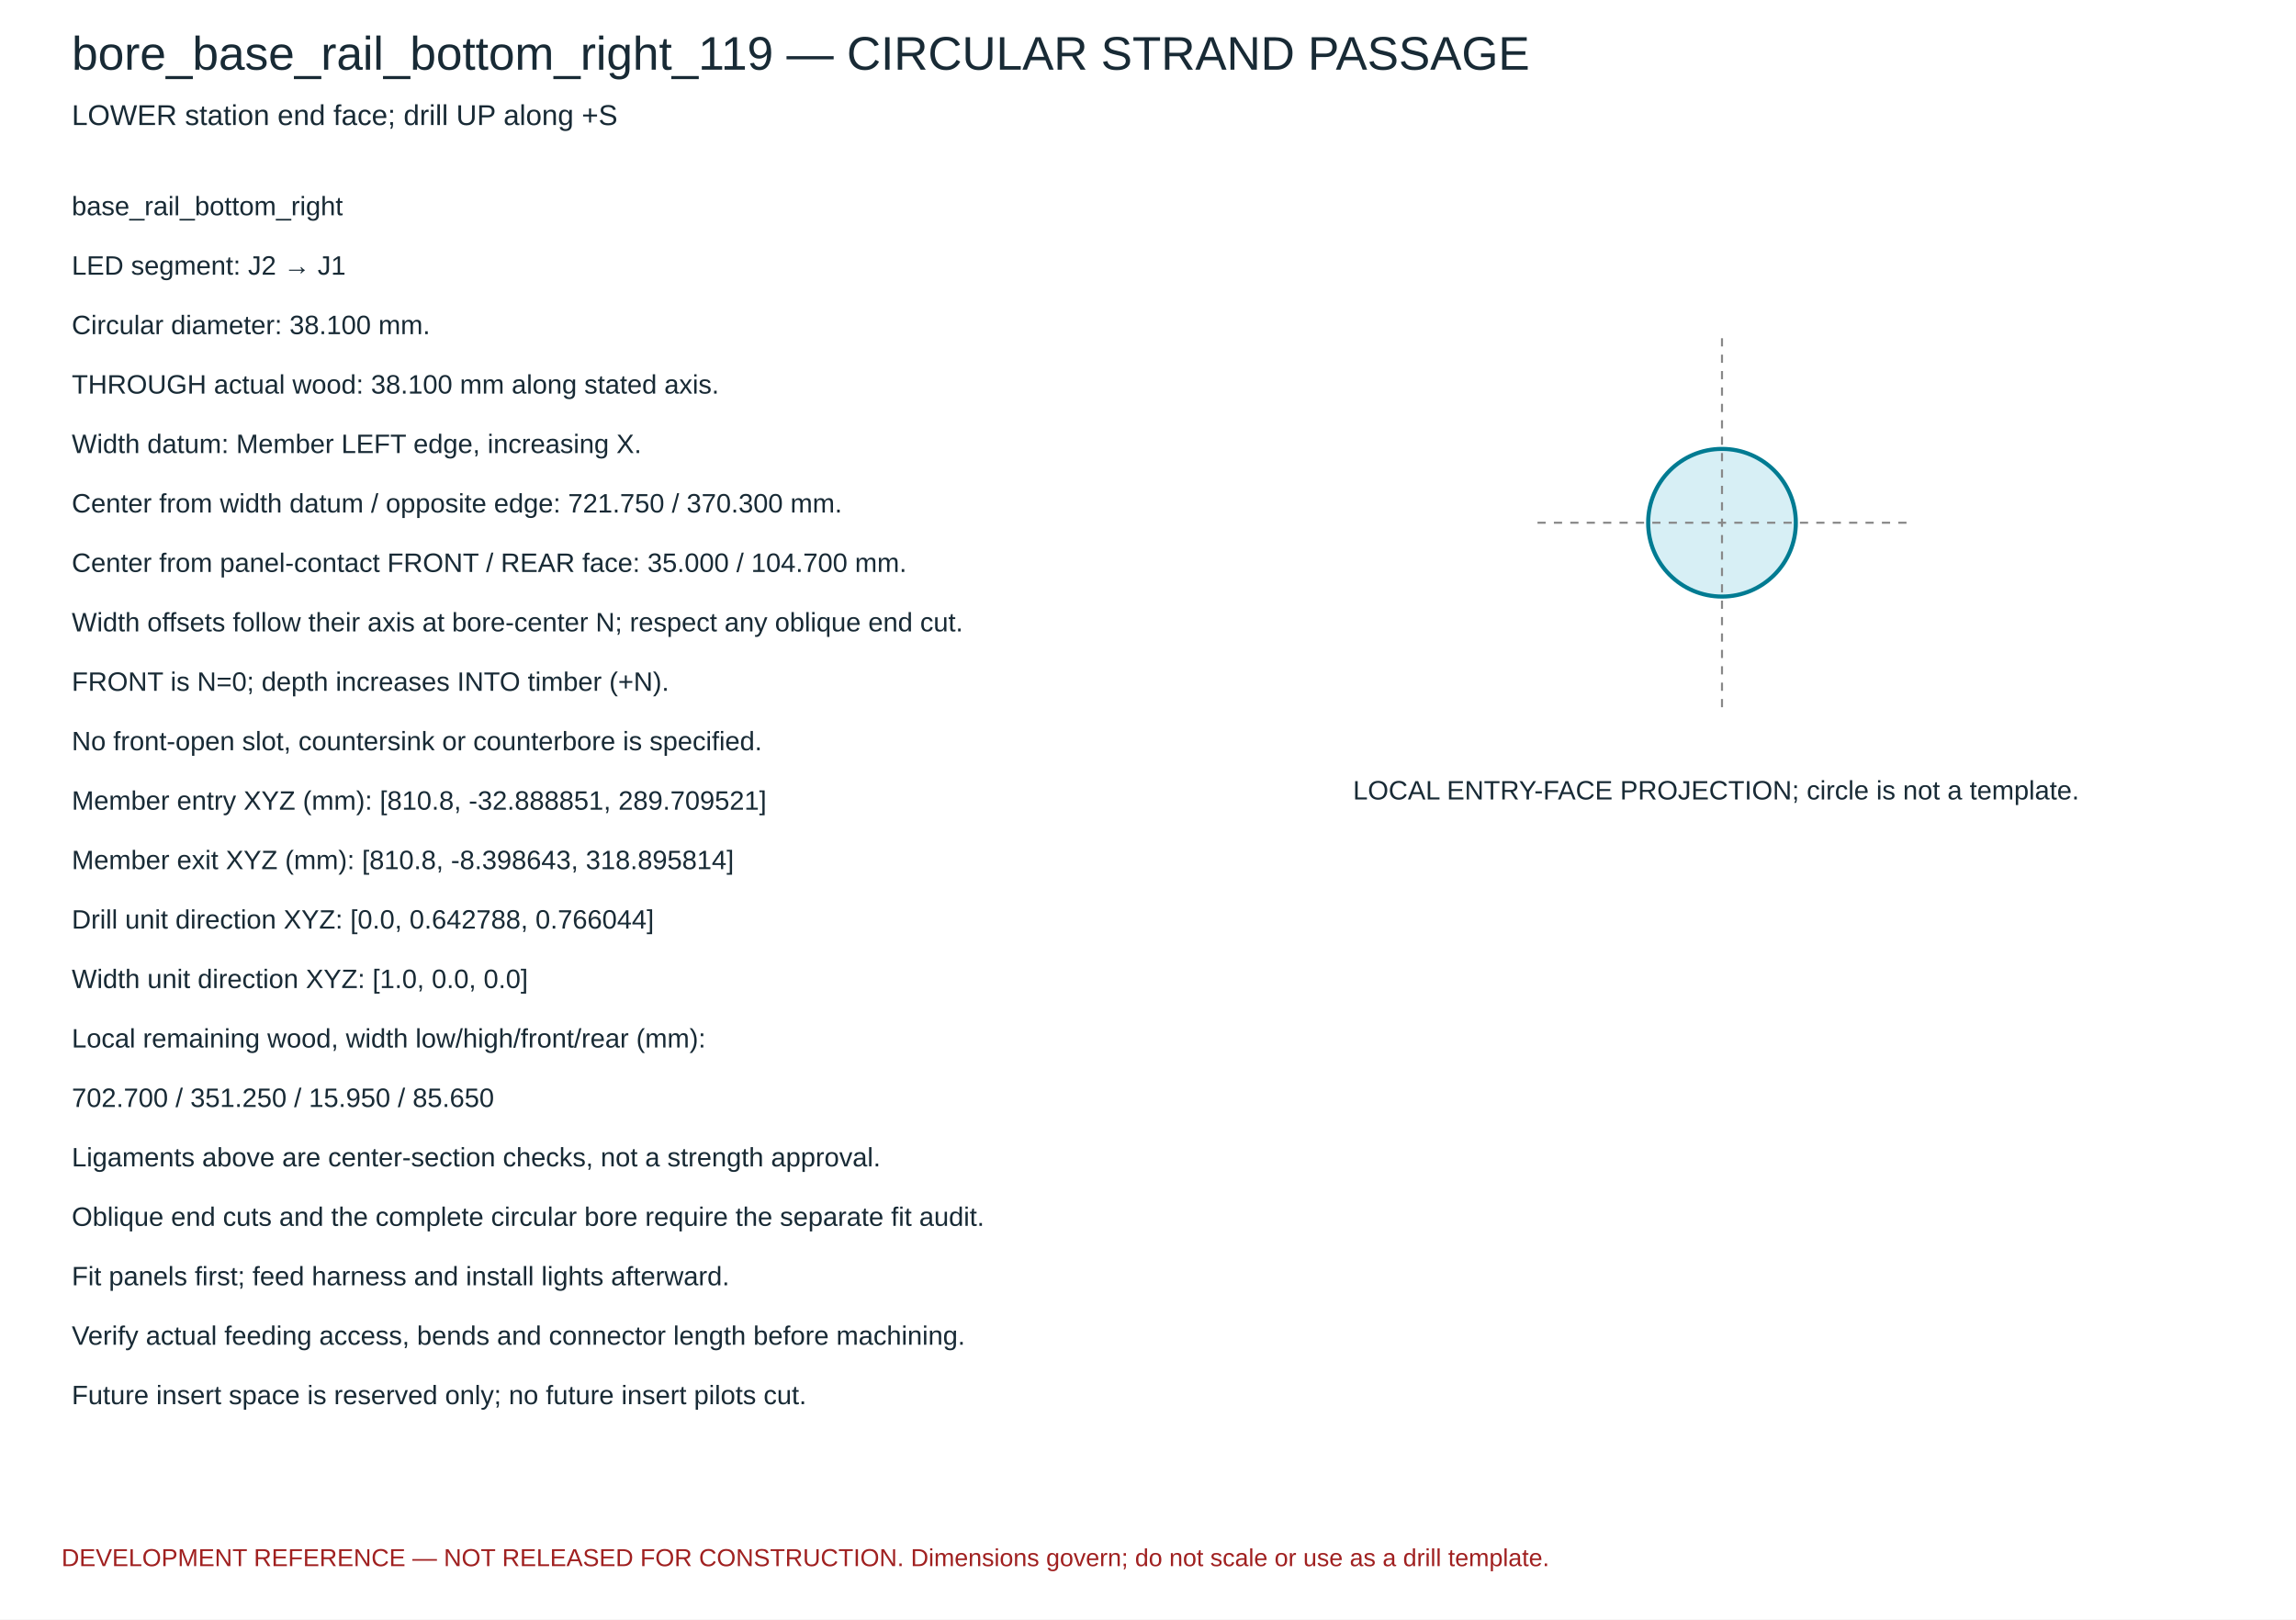
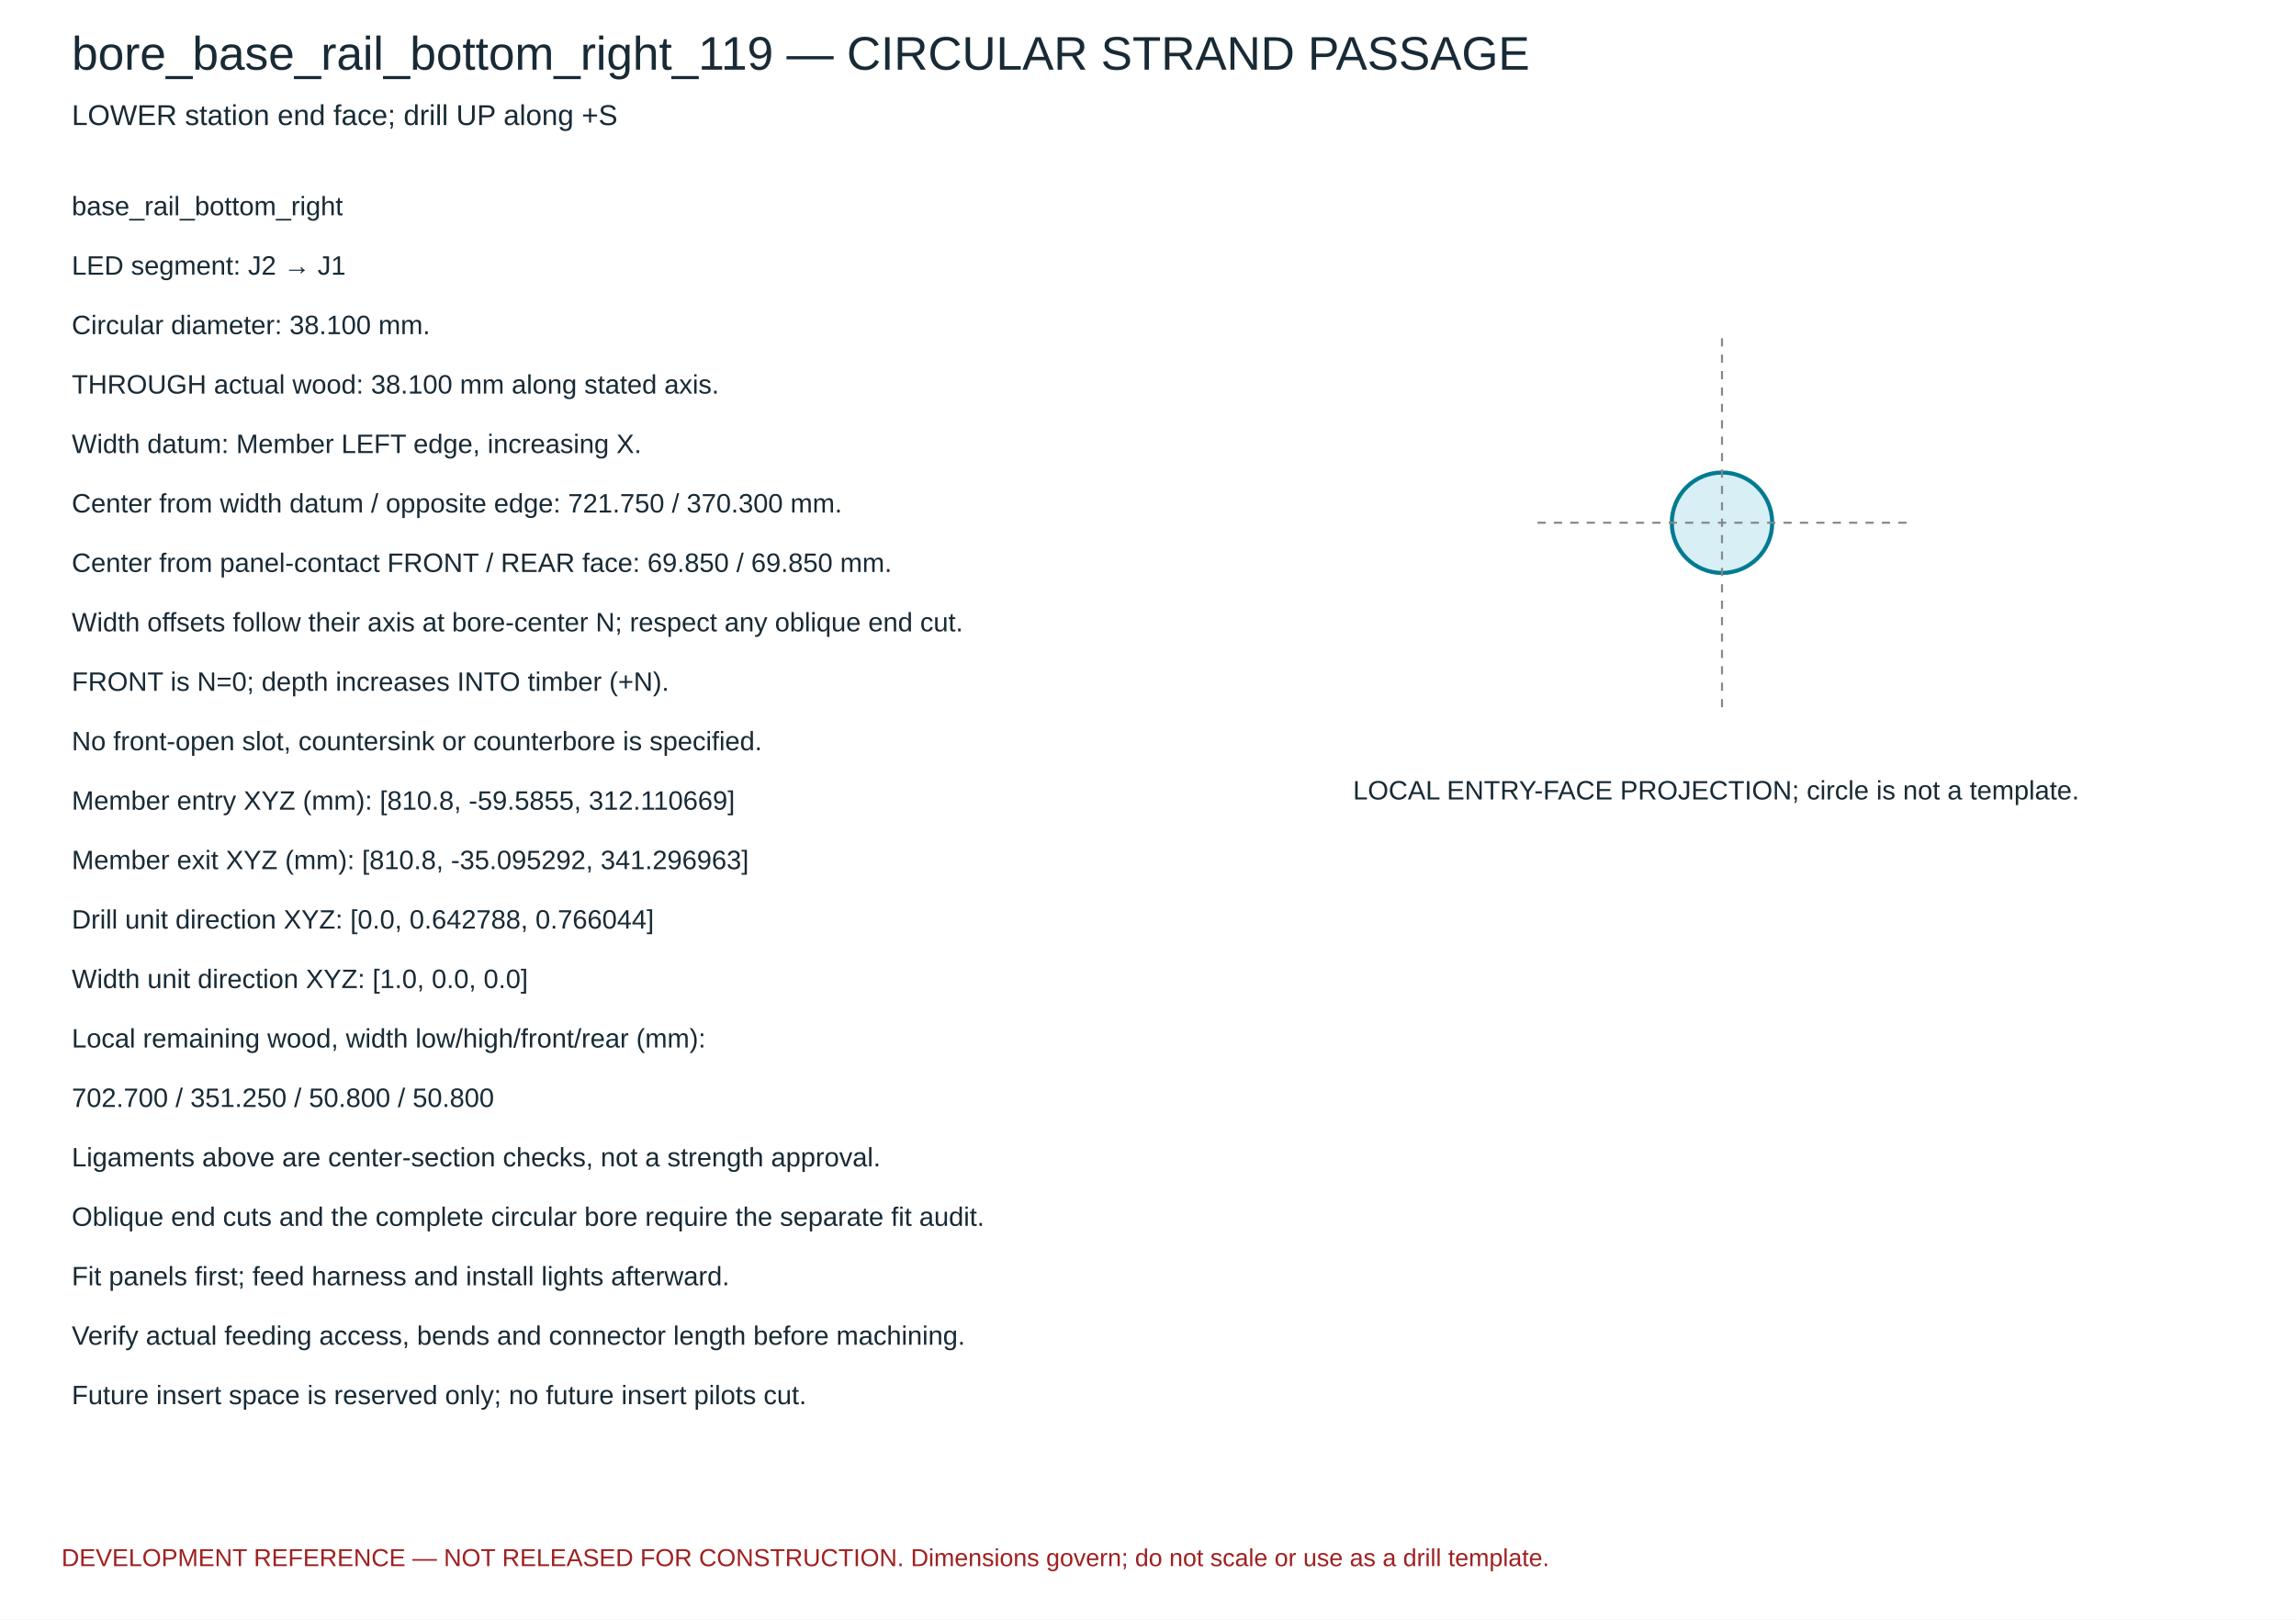
<svg xmlns="http://www.w3.org/2000/svg" width="1120" height="790" viewBox="0 0 1120 790">
  <rect width="1120" height="790" fill="white" />
  <g font-family="Arial,sans-serif" fill="#182a35">
    <text x="35" y="34" font-size="23">bore_base_rail_bottom_right_119 — CIRCULAR STRAND PASSAGE</text>
    <text x="35" y="61" font-size="14">LOWER station end face; drill UP along +S</text>
-     <circle cx="840.0" cy="255.0" r="36.016" fill="#d7eff5" stroke="#007b92" stroke-width="2" />
+     <circle cx="840.0" cy="255.0" r="24.49" fill="#d7eff5" stroke="#007b92" stroke-width="2" />
    <path d="M 750.0 255.0 H 930.0 M 840.0 165.0 V 345.0" stroke="#888" stroke-dasharray="4 4" />
    <text x="660" y="390" font-size="13">LOCAL ENTRY-FACE PROJECTION; circle is not a template.</text>
    <text x="35" y="105" font-size="13">base_rail_bottom_right</text>
    <text x="35" y="134" font-size="13">LED segment: J2 → J1</text>
    <text x="35" y="163" font-size="13">Circular diameter: 38.100 mm.</text>
    <text x="35" y="192" font-size="13">THROUGH actual wood: 38.100 mm along stated axis.</text>
    <text x="35" y="221" font-size="13">Width datum: Member LEFT edge, increasing X.</text>
    <text x="35" y="250" font-size="13">Center from width datum / opposite edge: 721.750 / 370.300 mm.</text>
-     <text x="35" y="279" font-size="13">Center from panel-contact FRONT / REAR face: 35.000 / 104.700 mm.</text>
+     <text x="35" y="279" font-size="13">Center from panel-contact FRONT / REAR face: 69.850 / 69.850 mm.</text>
    <text x="35" y="308" font-size="13">Width offsets follow their axis at bore-center N; respect any oblique end cut.</text>
    <text x="35" y="337" font-size="13">FRONT is N=0; depth increases INTO timber (+N).</text>
    <text x="35" y="366" font-size="13">No front-open slot, countersink or counterbore is specified.</text>
-     <text x="35" y="395" font-size="13">Member entry XYZ (mm): [810.8, -32.888851, 289.709521]</text>
-     <text x="35" y="424" font-size="13">Member exit XYZ (mm): [810.8, -8.398643, 318.895814]</text>
+     <text x="35" y="395" font-size="13">Member entry XYZ (mm): [810.8, -59.5855, 312.110669]</text>
+     <text x="35" y="424" font-size="13">Member exit XYZ (mm): [810.8, -35.095292, 341.296963]</text>
    <text x="35" y="453" font-size="13">Drill unit direction XYZ: [0.0, 0.642788, 0.766044]</text>
    <text x="35" y="482" font-size="13">Width unit direction XYZ: [1.0, 0.0, 0.0]</text>
    <text x="35" y="511" font-size="13">Local remaining wood, width low/high/front/rear (mm):</text>
-     <text x="35" y="540" font-size="13">702.700 / 351.250 / 15.950 / 85.650</text>
+     <text x="35" y="540" font-size="13">702.700 / 351.250 / 50.800 / 50.800</text>
    <text x="35" y="569" font-size="13">Ligaments above are center-section checks, not a strength approval.</text>
    <text x="35" y="598" font-size="13">Oblique end cuts and the complete circular bore require the separate fit audit.</text>
    <text x="35" y="627" font-size="13">Fit panels first; feed harness and install lights afterward.</text>
    <text x="35" y="656" font-size="13">Verify actual feeding access, bends and connector length before machining.</text>
    <text x="35" y="685" font-size="13">Future insert space is reserved only; no future insert pilots cut.</text>
    <text x="30" y="764" font-size="12" fill="#a02020">DEVELOPMENT REFERENCE — NOT RELEASED FOR CONSTRUCTION. Dimensions govern; do not scale or use as a drill template.</text>
  </g>
</svg>
